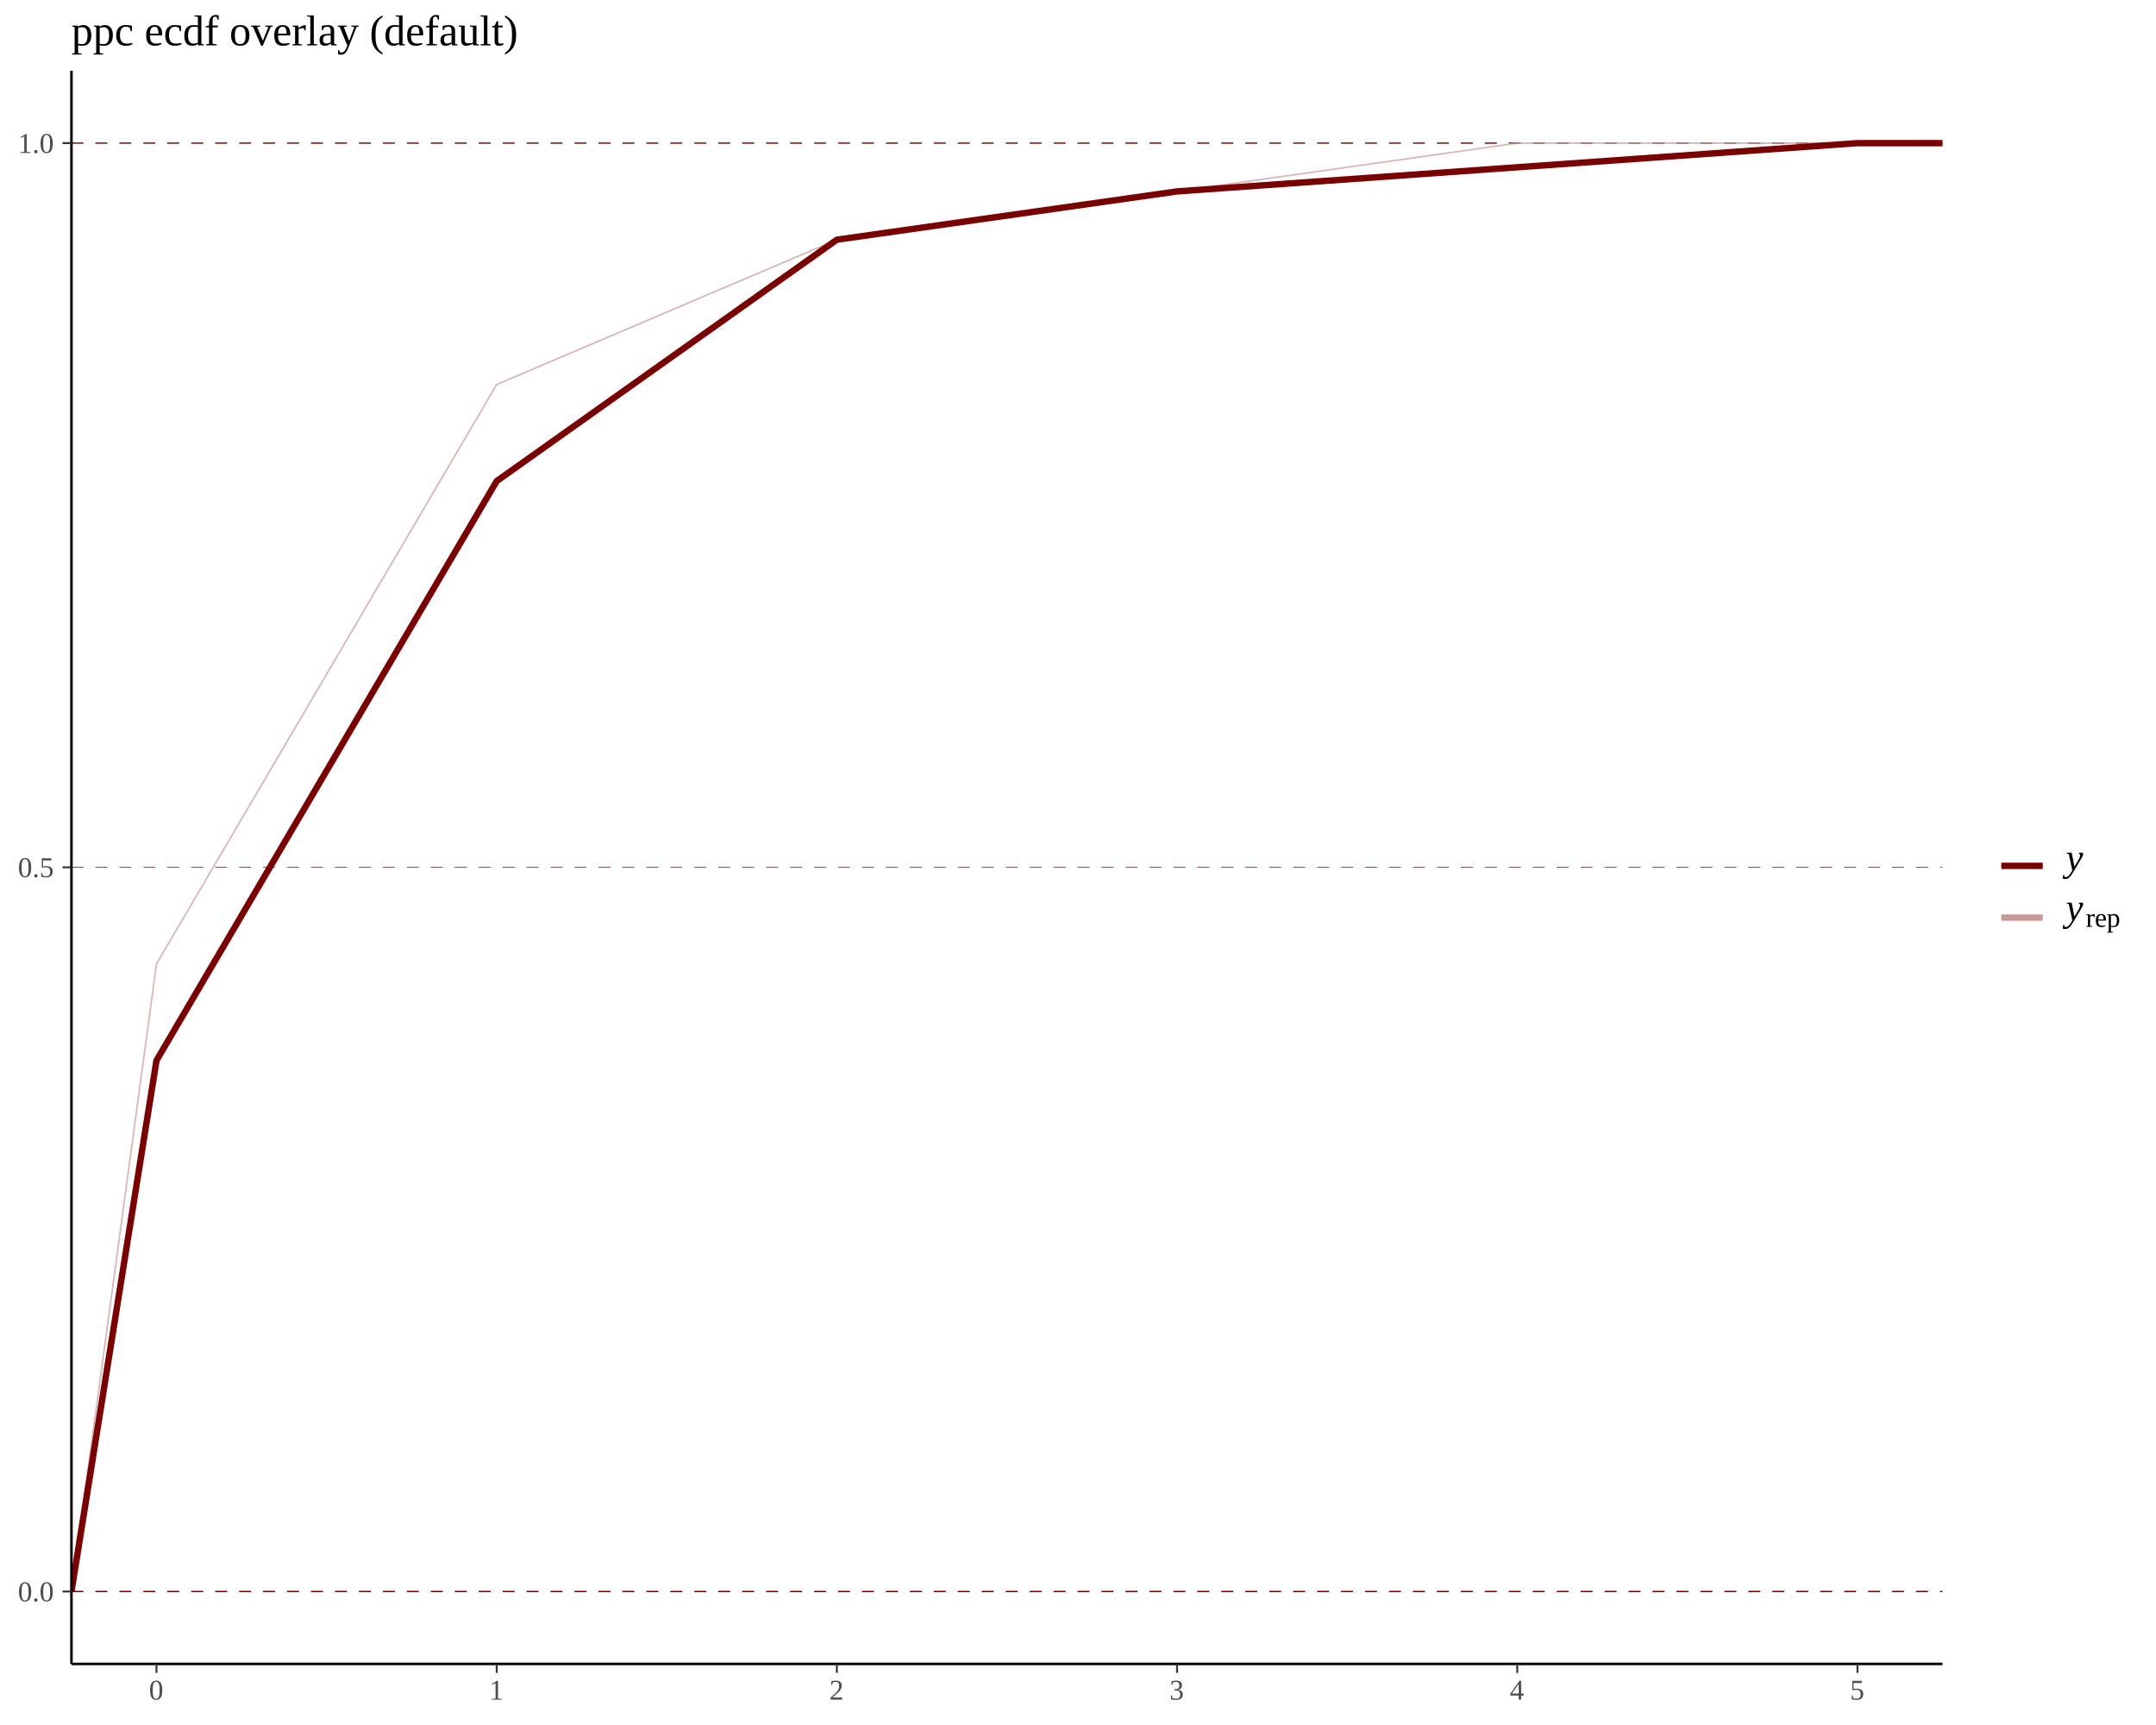
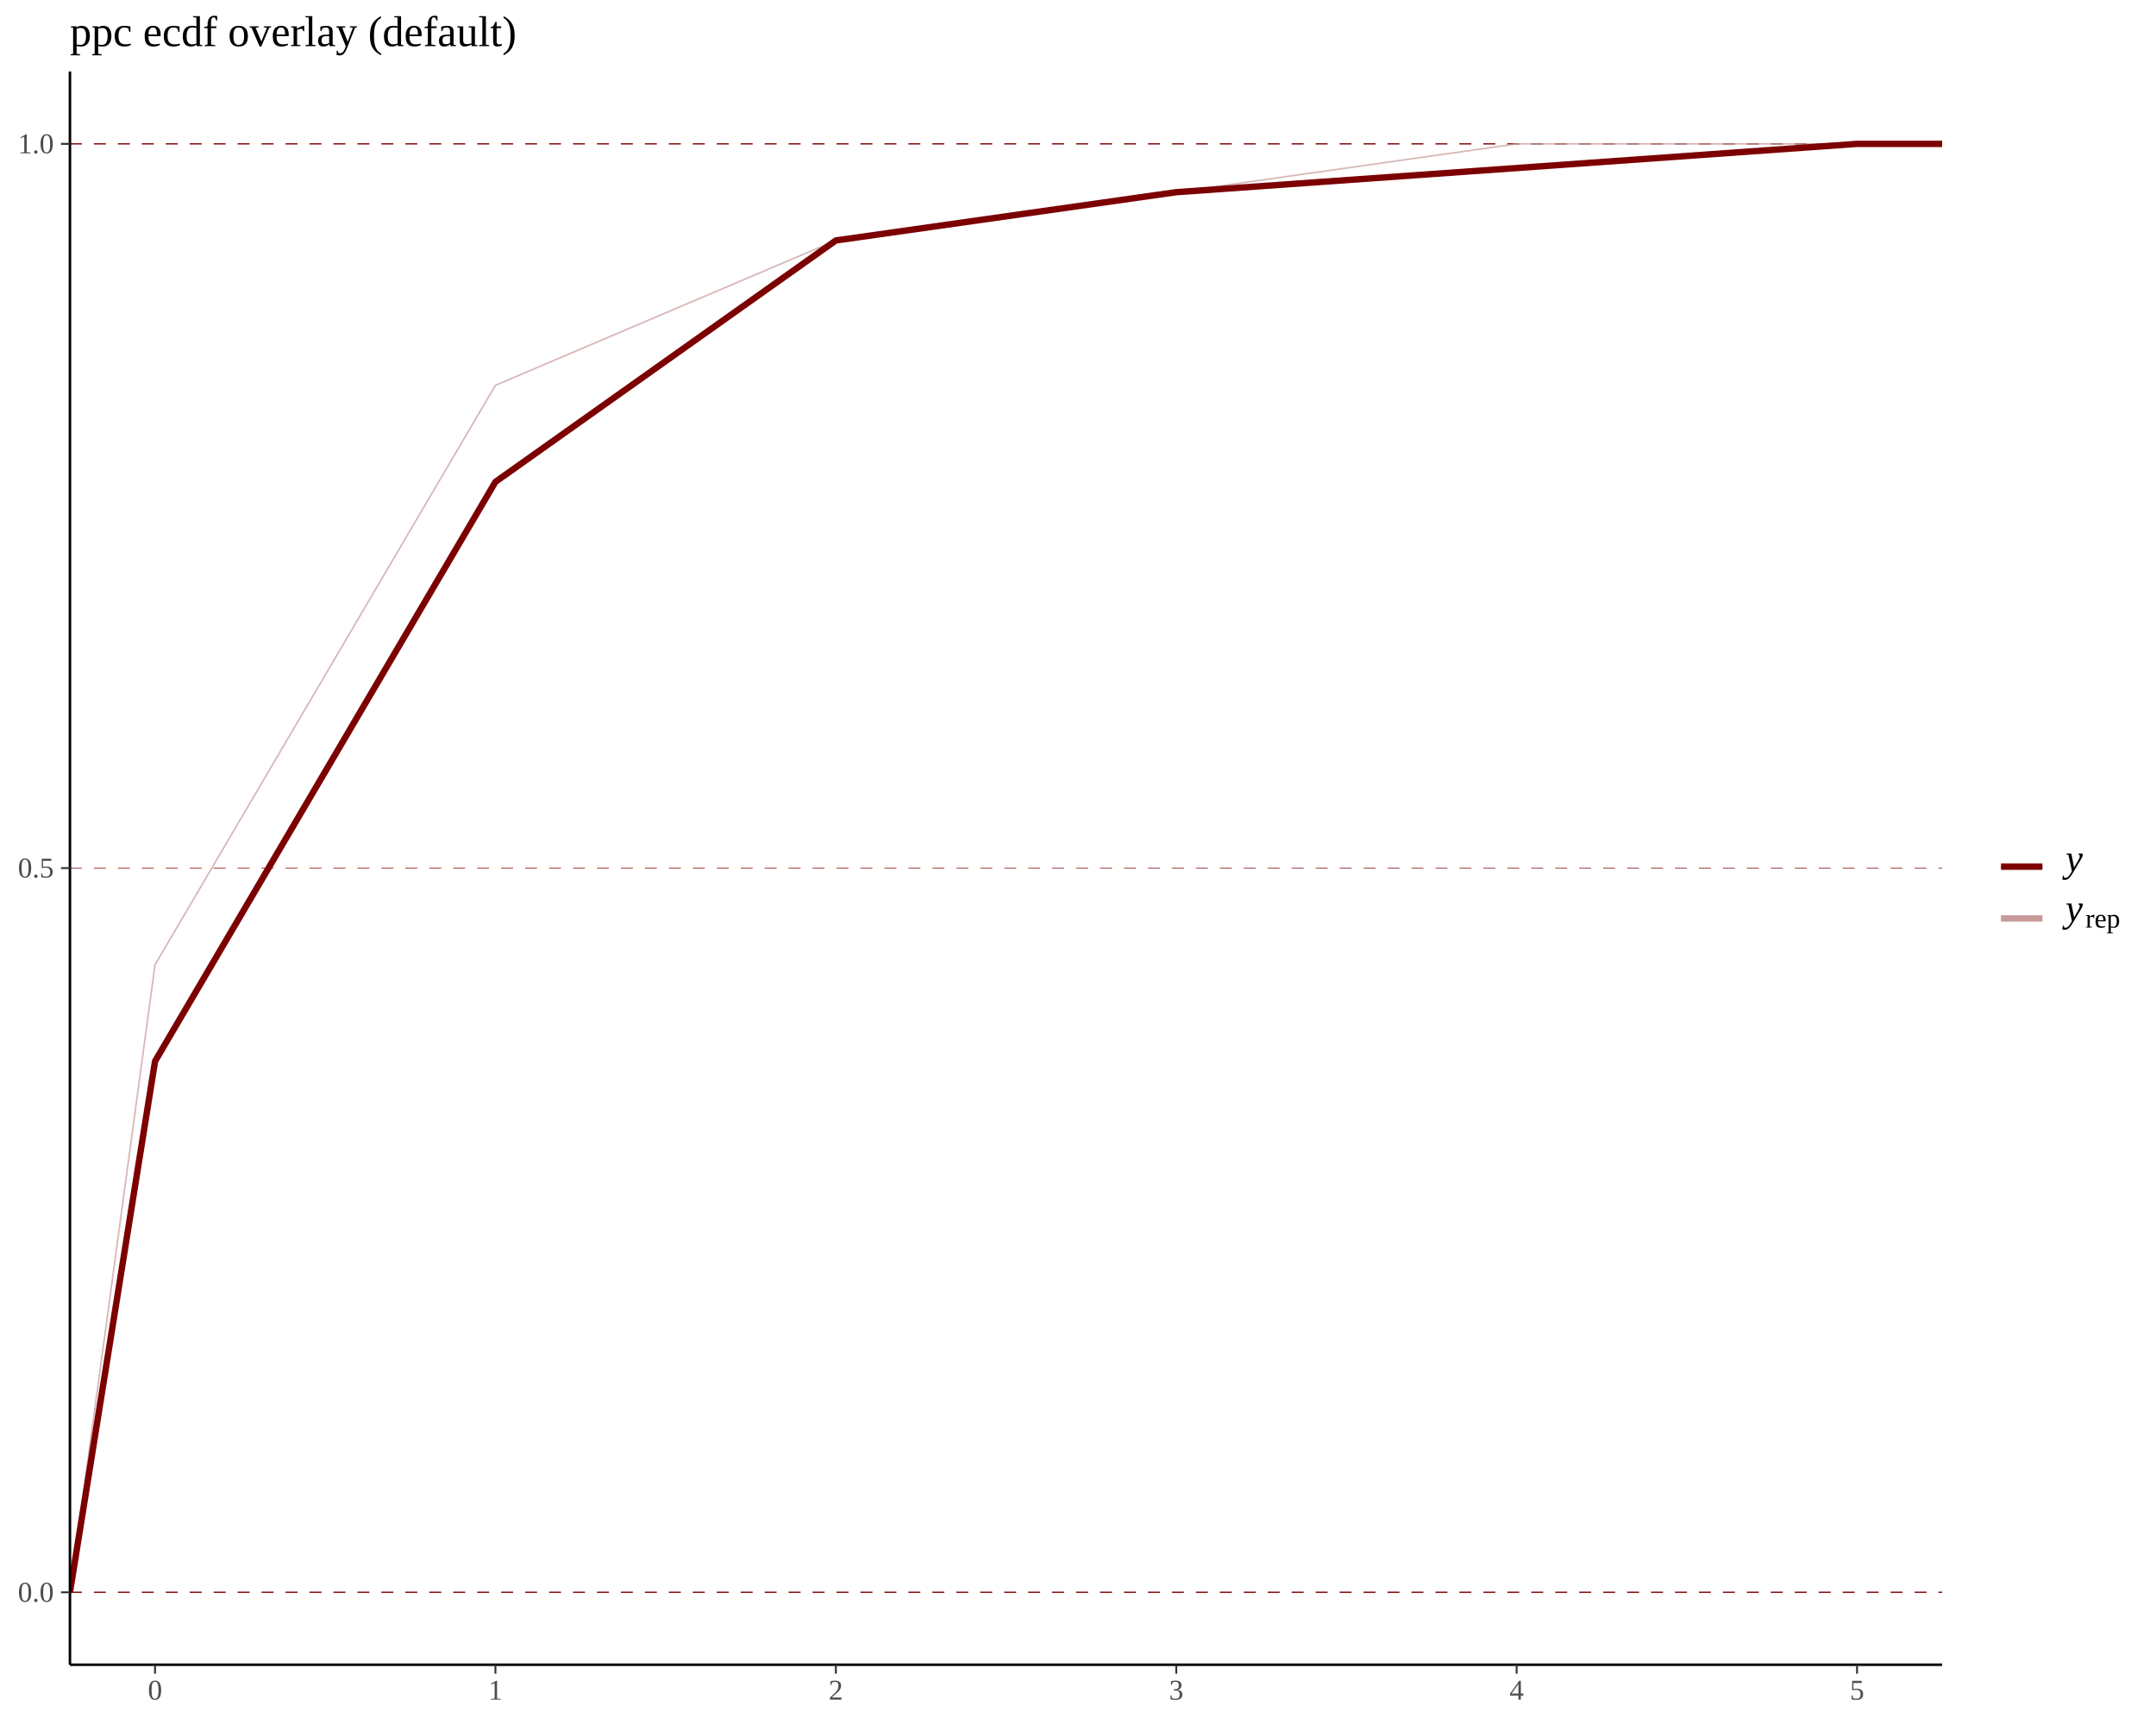
<svg xmlns="http://www.w3.org/2000/svg" viewBox="0 0 720.00 576.00">
  <defs>
    <style type="text/css">
-     line, polyline, path, rect, circle {
+     line, polyline, polygon, path, rect, circle {
      fill: none;
      stroke: #000000;
      stroke-linecap: round;
      stroke-linejoin: round;
      stroke-miterlimit: 10.00;
    }
  </style>
  </defs>
  <rect width="100%" height="100%" style="stroke: none; fill: #FFFFFF;" />
  <defs>
-     <clipPath id="cpMjMuODU3NHw2NDguNjk3fDU1NS42MTF8MjMuNjExNA==">
-       <rect x="23.86" y="23.61" width="624.84" height="532.00" />
+     <clipPath id="cpMjMuMzZ8NjQ4LjU4fDU1NS44OHwyMy44Ng==">
+       <rect x="23.36" y="23.86" width="625.23" height="532.02" />
    </clipPath>
  </defs>
-   <line x1="23.86" y1="531.43" x2="648.70" y2="531.43" style="stroke-width: 0.43; stroke: #7C0000; stroke-dasharray: 4.00,4.00; stroke-linecap: butt;" clip-path="url(#cpMjMuODU3NHw2NDguNjk3fDU1NS42MTF8MjMuNjExNA==)" />
-   <line x1="23.86" y1="289.61" x2="648.70" y2="289.61" style="stroke-width: 0.21; stroke: #7C0000; stroke-dasharray: 4.00,4.00; stroke-linecap: butt;" clip-path="url(#cpMjMuODU3NHw2NDguNjk3fDU1NS42MTF8MjMuNjExNA==)" />
-   <line x1="23.86" y1="47.79" x2="648.70" y2="47.79" style="stroke-width: 0.43; stroke: #7C0000; stroke-dasharray: 4.00,4.00; stroke-linecap: butt;" clip-path="url(#cpMjMuODU3NHw2NDguNjk3fDU1NS42MTF8MjMuNjExNA==)" />
-   <polyline points="23.86,531.43 52.26,321.85 165.87,128.40 279.47,80.04 393.08,63.91 506.69,47.79 648.70,47.79 " style="stroke-width: 0.53; stroke: #C79999; stroke-opacity: 0.70; stroke-linecap: butt;" clip-path="url(#cpMjMuODU3NHw2NDguNjk3fDU1NS42MTF8MjMuNjExNA==)" />
-   <polyline points="23.86,531.43 52.26,354.10 165.87,160.64 279.47,80.04 393.08,63.91 620.30,47.79 648.70,47.79 " style="stroke-width: 2.13; stroke: #7C0000; stroke-linecap: butt;" clip-path="url(#cpMjMuODU3NHw2NDguNjk3fDU1NS42MTF8MjMuNjExNA==)" />
+   <line x1="23.36" y1="531.69" x2="648.58" y2="531.69" style="stroke-width: 0.43; stroke: #7C0000; stroke-dasharray: 4.00,4.00; stroke-linecap: butt;" clip-path="url(#cpMjMuMzZ8NjQ4LjU4fDU1NS44OHwyMy44Ng==)" />
+   <line x1="23.36" y1="289.87" x2="648.58" y2="289.87" style="stroke-width: 0.21; stroke: #7C0000; stroke-dasharray: 4.00,4.00; stroke-linecap: butt;" clip-path="url(#cpMjMuMzZ8NjQ4LjU4fDU1NS44OHwyMy44Ng==)" />
+   <line x1="23.36" y1="48.04" x2="648.58" y2="48.04" style="stroke-width: 0.43; stroke: #7C0000; stroke-dasharray: 4.00,4.00; stroke-linecap: butt;" clip-path="url(#cpMjMuMzZ8NjQ4LjU4fDU1NS44OHwyMy44Ng==)" />
+   <polyline points="23.36,531.69 51.78,322.11 165.45,128.65 279.13,80.29 392.81,64.17 506.49,48.04 648.58,48.04 " style="stroke-width: 0.53; stroke: #C79999; stroke-opacity: 0.70; stroke-linecap: butt;" clip-path="url(#cpMjMuMzZ8NjQ4LjU4fDU1NS44OHwyMy44Ng==)" />
+   <polyline points="23.36,531.69 51.78,354.36 165.45,160.90 279.13,80.29 392.81,64.17 620.16,48.04 648.58,48.04 " style="stroke-width: 2.13; stroke: #7C0000; stroke-linecap: butt;" clip-path="url(#cpMjMuMzZ8NjQ4LjU4fDU1NS44OHwyMy44Ng==)" />
  <defs>
-     <clipPath id="cpMHw3MjB8NTc2fDA=">
+     <clipPath id="cpMC4wMHw3MjAuMDB8NTc2LjAwfDAuMDA=">
      <rect x="0.00" y="0.00" width="720.00" height="576.00" />
    </clipPath>
  </defs>
-   <polyline points="23.86,555.61 23.86,23.61 " style="stroke-width: 0.85; stroke-linecap: butt;" clip-path="url(#cpMHw3MjB8NTc2fDA=)" />
-   <g clip-path="url(#cpMHw3MjB8NTc2fDA=)">
-     <text x="5.98" y="534.70" style="font-size: 9.60px; fill: #4D4D4D; font-family: Liberation Serif;" textLength="12.50px" lengthAdjust="spacingAndGlyphs">0.0</text>
+   <polyline points="23.36,555.88 23.36,23.86 " style="stroke-width: 0.85; stroke-linecap: butt;" clip-path="url(#cpMC4wMHw3MjAuMDB8NTc2LjAwfDAuMDA=)" />
+   <g clip-path="url(#cpMC4wMHw3MjAuMDB8NTc2LjAwfDAuMDA=)">
+     <text x="5.98" y="534.84" style="font-size: 9.60px; fill: #4D4D4D; font-family: Liberation Serif;" textLength="12.00px" lengthAdjust="spacingAndGlyphs">0.0</text>
  </g>
-   <g clip-path="url(#cpMHw3MjB8NTc2fDA=)">
-     <text x="5.98" y="292.88" style="font-size: 9.60px; fill: #4D4D4D; font-family: Liberation Serif;" textLength="12.50px" lengthAdjust="spacingAndGlyphs">0.5</text>
+   <g clip-path="url(#cpMC4wMHw3MjAuMDB8NTc2LjAwfDAuMDA=)">
+     <text x="5.98" y="293.01" style="font-size: 9.60px; fill: #4D4D4D; font-family: Liberation Serif;" textLength="12.00px" lengthAdjust="spacingAndGlyphs">0.5</text>
  </g>
-   <g clip-path="url(#cpMHw3MjB8NTc2fDA=)">
-     <text x="5.98" y="51.07" style="font-size: 9.60px; fill: #4D4D4D; font-family: Liberation Serif;" textLength="12.50px" lengthAdjust="spacingAndGlyphs">1.0</text>
+   <g clip-path="url(#cpMC4wMHw3MjAuMDB8NTc2LjAwfDAuMDA=)">
+     <text x="5.98" y="51.18" style="font-size: 9.60px; fill: #4D4D4D; font-family: Liberation Serif;" textLength="12.00px" lengthAdjust="spacingAndGlyphs">1.0</text>
  </g>
-   <polyline points="20.87,531.43 23.86,531.43 " style="stroke-width: 0.64; stroke: #333333; stroke-linecap: butt;" clip-path="url(#cpMHw3MjB8NTc2fDA=)" />
-   <polyline points="20.87,289.61 23.86,289.61 " style="stroke-width: 0.64; stroke: #333333; stroke-linecap: butt;" clip-path="url(#cpMHw3MjB8NTc2fDA=)" />
-   <polyline points="20.87,47.79 23.86,47.79 " style="stroke-width: 0.64; stroke: #333333; stroke-linecap: butt;" clip-path="url(#cpMHw3MjB8NTc2fDA=)" />
-   <polyline points="23.86,555.61 648.70,555.61 " style="stroke-width: 0.85; stroke-linecap: butt;" clip-path="url(#cpMHw3MjB8NTc2fDA=)" />
-   <polyline points="52.26,558.60 52.26,555.61 " style="stroke-width: 0.64; stroke: #333333; stroke-linecap: butt;" clip-path="url(#cpMHw3MjB8NTc2fDA=)" />
-   <polyline points="165.87,558.60 165.87,555.61 " style="stroke-width: 0.64; stroke: #333333; stroke-linecap: butt;" clip-path="url(#cpMHw3MjB8NTc2fDA=)" />
-   <polyline points="279.47,558.60 279.47,555.61 " style="stroke-width: 0.64; stroke: #333333; stroke-linecap: butt;" clip-path="url(#cpMHw3MjB8NTc2fDA=)" />
-   <polyline points="393.08,558.60 393.08,555.61 " style="stroke-width: 0.64; stroke: #333333; stroke-linecap: butt;" clip-path="url(#cpMHw3MjB8NTc2fDA=)" />
-   <polyline points="506.69,558.60 506.69,555.61 " style="stroke-width: 0.64; stroke: #333333; stroke-linecap: butt;" clip-path="url(#cpMHw3MjB8NTc2fDA=)" />
-   <polyline points="620.30,558.60 620.30,555.61 " style="stroke-width: 0.64; stroke: #333333; stroke-linecap: butt;" clip-path="url(#cpMHw3MjB8NTc2fDA=)" />
-   <g clip-path="url(#cpMHw3MjB8NTc2fDA=)">
-     <text x="49.76" y="567.54" style="font-size: 9.60px; fill: #4D4D4D; font-family: Liberation Serif;" textLength="5.00px" lengthAdjust="spacingAndGlyphs">0</text>
+   <polyline points="20.37,531.69 23.36,531.69 " style="stroke-width: 0.64; stroke: #333333; stroke-linecap: butt;" clip-path="url(#cpMC4wMHw3MjAuMDB8NTc2LjAwfDAuMDA=)" />
+   <polyline points="20.37,289.87 23.36,289.87 " style="stroke-width: 0.64; stroke: #333333; stroke-linecap: butt;" clip-path="url(#cpMC4wMHw3MjAuMDB8NTc2LjAwfDAuMDA=)" />
+   <polyline points="20.37,48.04 23.36,48.04 " style="stroke-width: 0.64; stroke: #333333; stroke-linecap: butt;" clip-path="url(#cpMC4wMHw3MjAuMDB8NTc2LjAwfDAuMDA=)" />
+   <polyline points="23.36,555.88 648.58,555.88 " style="stroke-width: 0.85; stroke-linecap: butt;" clip-path="url(#cpMC4wMHw3MjAuMDB8NTc2LjAwfDAuMDA=)" />
+   <polyline points="51.78,558.87 51.78,555.88 " style="stroke-width: 0.64; stroke: #333333; stroke-linecap: butt;" clip-path="url(#cpMC4wMHw3MjAuMDB8NTc2LjAwfDAuMDA=)" />
+   <polyline points="165.45,558.87 165.45,555.88 " style="stroke-width: 0.64; stroke: #333333; stroke-linecap: butt;" clip-path="url(#cpMC4wMHw3MjAuMDB8NTc2LjAwfDAuMDA=)" />
+   <polyline points="279.13,558.87 279.13,555.88 " style="stroke-width: 0.64; stroke: #333333; stroke-linecap: butt;" clip-path="url(#cpMC4wMHw3MjAuMDB8NTc2LjAwfDAuMDA=)" />
+   <polyline points="392.81,558.87 392.81,555.88 " style="stroke-width: 0.64; stroke: #333333; stroke-linecap: butt;" clip-path="url(#cpMC4wMHw3MjAuMDB8NTc2LjAwfDAuMDA=)" />
+   <polyline points="506.49,558.87 506.49,555.88 " style="stroke-width: 0.64; stroke: #333333; stroke-linecap: butt;" clip-path="url(#cpMC4wMHw3MjAuMDB8NTc2LjAwfDAuMDA=)" />
+   <polyline points="620.16,558.87 620.16,555.88 " style="stroke-width: 0.64; stroke: #333333; stroke-linecap: butt;" clip-path="url(#cpMC4wMHw3MjAuMDB8NTc2LjAwfDAuMDA=)" />
+   <g clip-path="url(#cpMC4wMHw3MjAuMDB8NTc2LjAwfDAuMDA=)">
+     <text x="49.38" y="567.54" style="font-size: 9.60px; fill: #4D4D4D; font-family: Liberation Serif;" textLength="4.80px" lengthAdjust="spacingAndGlyphs">0</text>
  </g>
-   <g clip-path="url(#cpMHw3MjB8NTc2fDA=)">
-     <text x="163.37" y="567.54" style="font-size: 9.60px; fill: #4D4D4D; font-family: Liberation Serif;" textLength="5.00px" lengthAdjust="spacingAndGlyphs">1</text>
+   <g clip-path="url(#cpMC4wMHw3MjAuMDB8NTc2LjAwfDAuMDA=)">
+     <text x="163.06" y="567.54" style="font-size: 9.60px; fill: #4D4D4D; font-family: Liberation Serif;" textLength="4.80px" lengthAdjust="spacingAndGlyphs">1</text>
  </g>
-   <g clip-path="url(#cpMHw3MjB8NTc2fDA=)">
-     <text x="276.97" y="567.54" style="font-size: 9.60px; fill: #4D4D4D; font-family: Liberation Serif;" textLength="5.00px" lengthAdjust="spacingAndGlyphs">2</text>
+   <g clip-path="url(#cpMC4wMHw3MjAuMDB8NTc2LjAwfDAuMDA=)">
+     <text x="276.73" y="567.54" style="font-size: 9.60px; fill: #4D4D4D; font-family: Liberation Serif;" textLength="4.80px" lengthAdjust="spacingAndGlyphs">2</text>
  </g>
-   <g clip-path="url(#cpMHw3MjB8NTc2fDA=)">
-     <text x="390.58" y="567.54" style="font-size: 9.60px; fill: #4D4D4D; font-family: Liberation Serif;" textLength="5.00px" lengthAdjust="spacingAndGlyphs">3</text>
+   <g clip-path="url(#cpMC4wMHw3MjAuMDB8NTc2LjAwfDAuMDA=)">
+     <text x="390.41" y="567.54" style="font-size: 9.60px; fill: #4D4D4D; font-family: Liberation Serif;" textLength="4.80px" lengthAdjust="spacingAndGlyphs">3</text>
  </g>
-   <g clip-path="url(#cpMHw3MjB8NTc2fDA=)">
-     <text x="504.19" y="567.54" style="font-size: 9.60px; fill: #4D4D4D; font-family: Liberation Serif;" textLength="5.00px" lengthAdjust="spacingAndGlyphs">4</text>
+   <g clip-path="url(#cpMC4wMHw3MjAuMDB8NTc2LjAwfDAuMDA=)">
+     <text x="504.09" y="567.54" style="font-size: 9.60px; fill: #4D4D4D; font-family: Liberation Serif;" textLength="4.80px" lengthAdjust="spacingAndGlyphs">4</text>
  </g>
-   <g clip-path="url(#cpMHw3MjB8NTc2fDA=)">
-     <text x="617.80" y="567.54" style="font-size: 9.60px; fill: #4D4D4D; font-family: Liberation Serif;" textLength="5.00px" lengthAdjust="spacingAndGlyphs">5</text>
+   <g clip-path="url(#cpMC4wMHw3MjAuMDB8NTc2LjAwfDAuMDA=)">
+     <text x="617.77" y="567.54" style="font-size: 9.60px; fill: #4D4D4D; font-family: Liberation Serif;" textLength="4.80px" lengthAdjust="spacingAndGlyphs">5</text>
  </g>
-   <line x1="668.36" y1="289.13" x2="682.18" y2="289.13" style="stroke-width: 0.53; stroke: #7C0000; stroke-opacity: 0.70; stroke-linecap: butt;" clip-path="url(#cpMHw3MjB8NTc2fDA=)" />
-   <line x1="668.36" y1="289.13" x2="682.18" y2="289.13" style="stroke-width: 2.13; stroke: #7C0000; stroke-linecap: butt;" clip-path="url(#cpMHw3MjB8NTc2fDA=)" />
-   <line x1="668.36" y1="306.41" x2="682.18" y2="306.41" style="stroke-width: 0.53; stroke: #C79999; stroke-opacity: 0.70; stroke-linecap: butt;" clip-path="url(#cpMHw3MjB8NTc2fDA=)" />
-   <line x1="668.36" y1="306.41" x2="682.18" y2="306.41" style="stroke-width: 2.13; stroke: #C79999; stroke-linecap: butt;" clip-path="url(#cpMHw3MjB8NTc2fDA=)" />
-   <g clip-path="url(#cpMHw3MjB8NTc2fDA=)">
-     <text x="689.89" y="290.71" style="font-size: 13.00px; font-style: italic; font-family: Liberation Serif;" textLength="5.77px" lengthAdjust="spacingAndGlyphs">y</text>
+   <line x1="668.24" y1="289.39" x2="682.07" y2="289.39" style="stroke-width: 0.53; stroke: #7C0000; stroke-opacity: 0.70; stroke-linecap: butt;" clip-path="url(#cpMC4wMHw3MjAuMDB8NTc2LjAwfDAuMDA=)" />
+   <line x1="668.24" y1="289.39" x2="682.07" y2="289.39" style="stroke-width: 2.13; stroke: #7C0000; stroke-linecap: butt;" clip-path="url(#cpMC4wMHw3MjAuMDB8NTc2LjAwfDAuMDA=)" />
+   <line x1="668.24" y1="306.67" x2="682.07" y2="306.67" style="stroke-width: 0.53; stroke: #C79999; stroke-opacity: 0.70; stroke-linecap: butt;" clip-path="url(#cpMC4wMHw3MjAuMDB8NTc2LjAwfDAuMDA=)" />
+   <line x1="668.24" y1="306.67" x2="682.07" y2="306.67" style="stroke-width: 2.13; stroke: #C79999; stroke-linecap: butt;" clip-path="url(#cpMC4wMHw3MjAuMDB8NTc2LjAwfDAuMDA=)" />
+   <g clip-path="url(#cpMC4wMHw3MjAuMDB8NTc2LjAwfDAuMDA=)">
+     <text x="689.77" y="290.97" style="font-size: 13.00px; font-style: italic; font-family: Liberation Serif;" textLength="5.77px" lengthAdjust="spacingAndGlyphs">y</text>
  </g>
-   <g clip-path="url(#cpMHw3MjB8NTc2fDA=)">
-     <text x="689.89" y="307.39" style="font-size: 13.00px; font-style: italic; font-family: Liberation Serif;" textLength="5.77px" lengthAdjust="spacingAndGlyphs">y</text>
+   <g clip-path="url(#cpMC4wMHw3MjAuMDB8NTc2LjAwfDAuMDA=)">
+     <text x="689.77" y="307.64" style="font-size: 13.00px; font-style: italic; font-family: Liberation Serif;" textLength="5.77px" lengthAdjust="spacingAndGlyphs">y</text>
  </g>
-   <g clip-path="url(#cpMHw3MjB8NTc2fDA=)">
-     <text x="696.55" y="309.48" style="font-size: 9.10px; font-family: Liberation Serif;" textLength="3.00px" lengthAdjust="spacingAndGlyphs">r</text>
+   <g clip-path="url(#cpMC4wMHw3MjAuMDB8NTc2LjAwfDAuMDA=)">
+     <text x="696.44" y="309.73" style="font-size: 9.10px; font-family: Liberation Serif;" textLength="3.03px" lengthAdjust="spacingAndGlyphs">r</text>
  </g>
-   <g clip-path="url(#cpMHw3MjB8NTc2fDA=)">
-     <text x="699.55" y="309.48" style="font-size: 9.10px; font-family: Liberation Serif;" textLength="3.99px" lengthAdjust="spacingAndGlyphs">e</text>
+   <g clip-path="url(#cpMC4wMHw3MjAuMDB8NTc2LjAwfDAuMDA=)">
+     <text x="699.47" y="309.73" style="font-size: 9.10px; font-family: Liberation Serif;" textLength="4.03px" lengthAdjust="spacingAndGlyphs">e</text>
  </g>
-   <g clip-path="url(#cpMHw3MjB8NTc2fDA=)">
-     <text x="703.54" y="309.48" style="font-size: 9.10px; font-family: Liberation Serif;" textLength="4.50px" lengthAdjust="spacingAndGlyphs">p</text>
+   <g clip-path="url(#cpMC4wMHw3MjAuMDB8NTc2LjAwfDAuMDA=)">
+     <text x="703.50" y="309.73" style="font-size: 9.10px; font-family: Liberation Serif;" textLength="4.55px" lengthAdjust="spacingAndGlyphs">p</text>
  </g>
-   <g clip-path="url(#cpMHw3MjB8NTc2fDA=)">
-     <text x="23.86" y="15.15" style="font-size: 14.40px; font-family: Liberation Serif;" textLength="144.98px" lengthAdjust="spacingAndGlyphs">ppc ecdf overlay (default)</text>
+   <g clip-path="url(#cpMC4wMHw3MjAuMDB8NTc2LjAwfDAuMDA=)">
+     <text x="23.36" y="15.40" style="font-size: 14.40px; font-family: Liberation Serif;" textLength="149.12px" lengthAdjust="spacingAndGlyphs">ppc ecdf overlay (default)</text>
  </g>
</svg>
